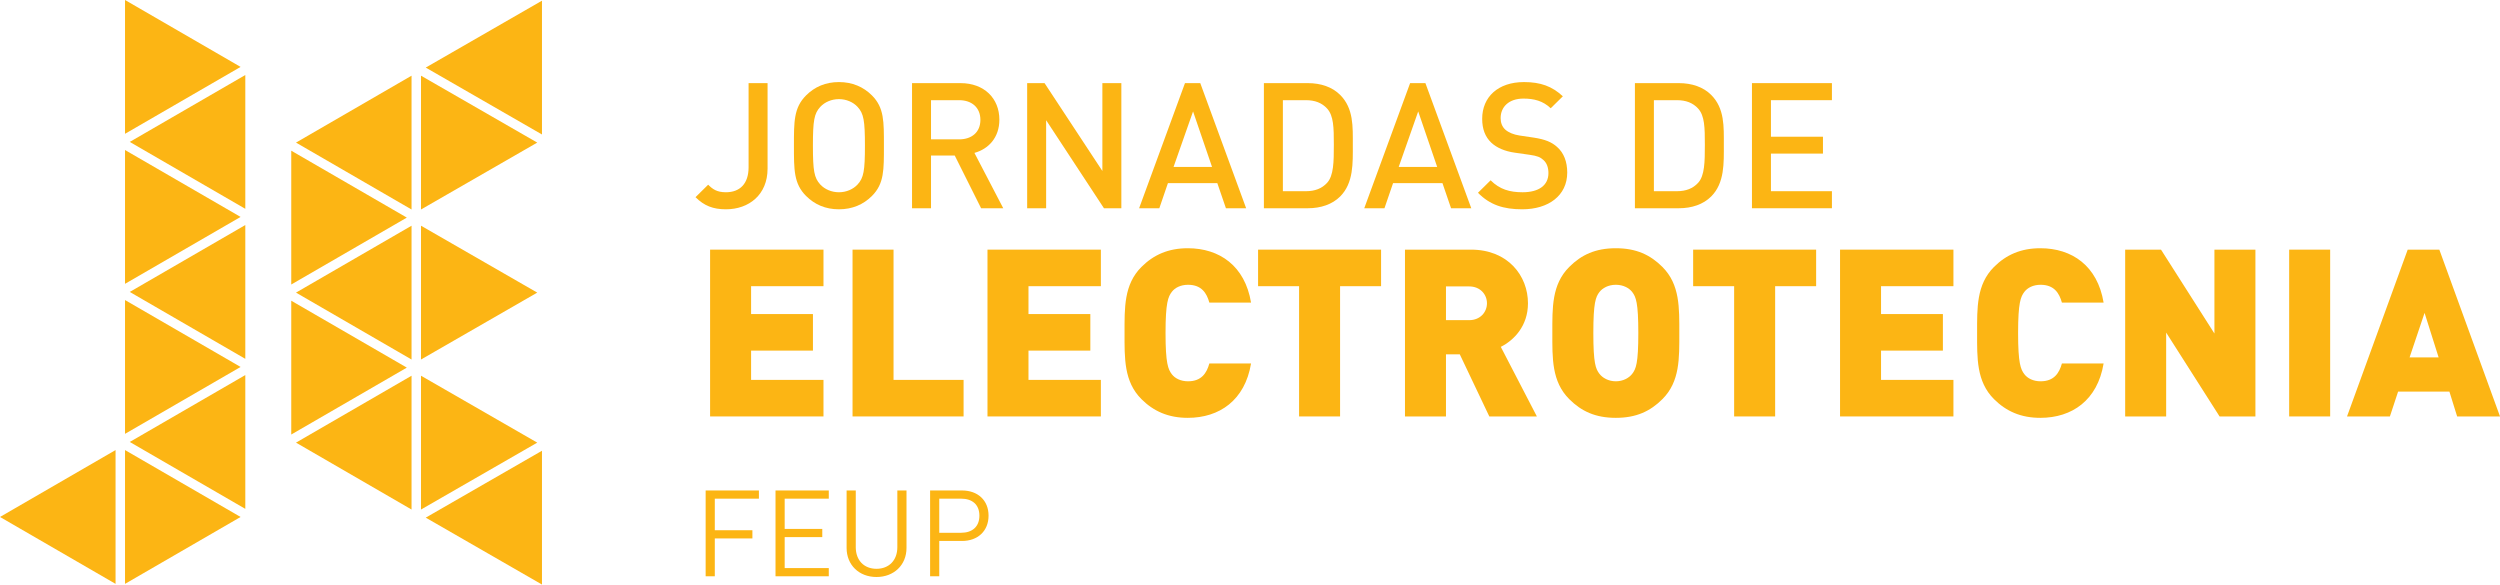
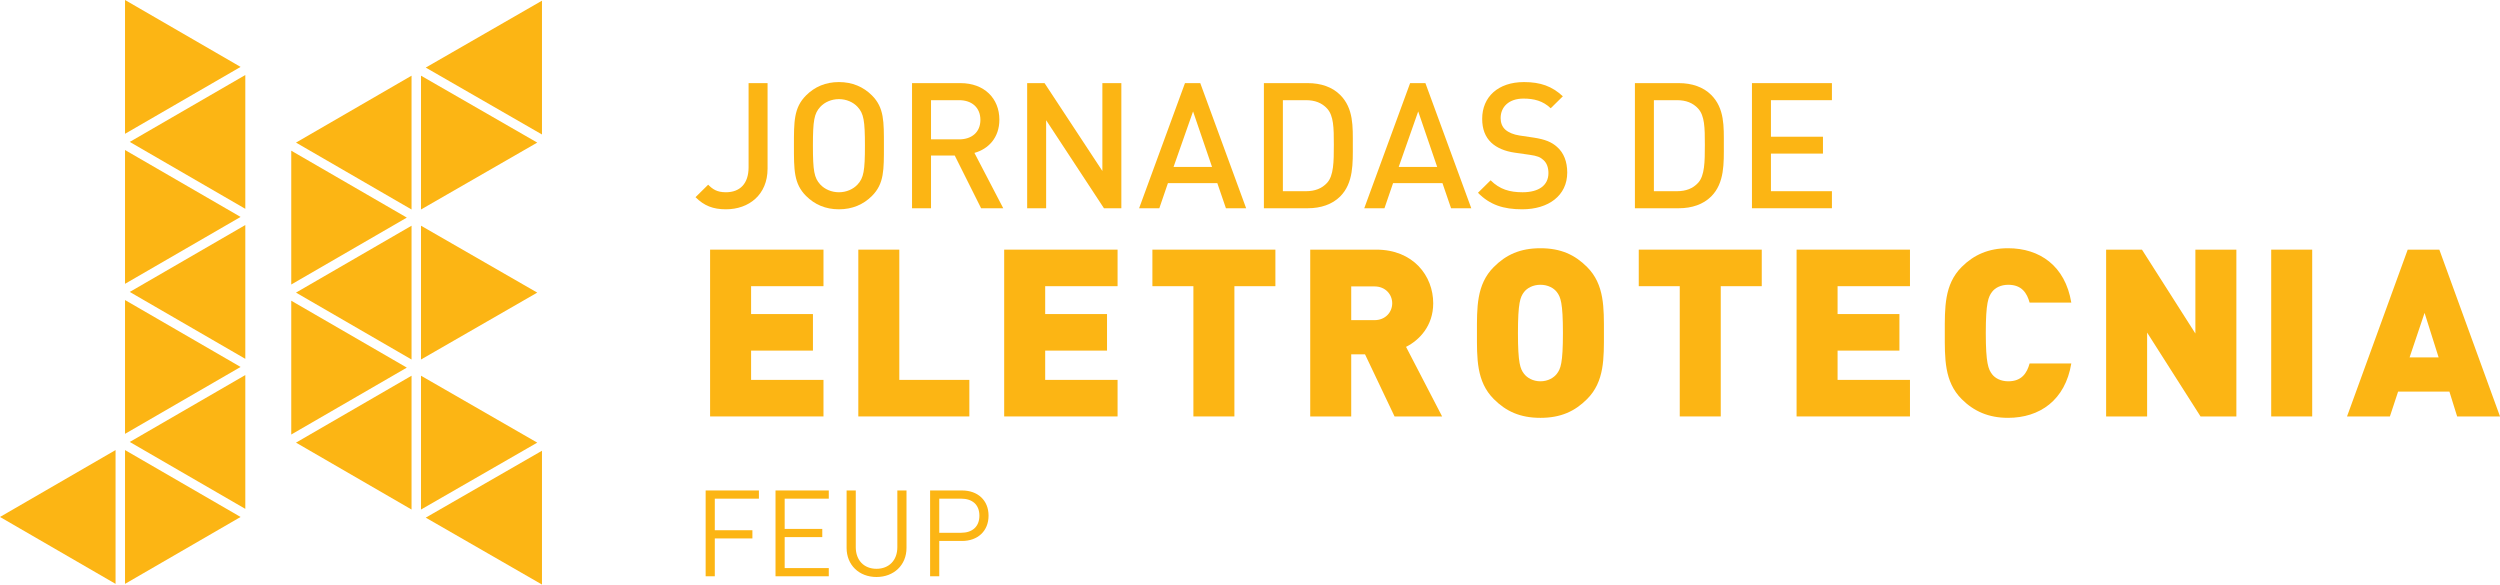
<svg xmlns="http://www.w3.org/2000/svg" width="747.015" height="174.665" id="svg3484" version="1.1">
  <defs id="defs3486">
    <clipPath clipPathUnits="userSpaceOnUse" id="clipPath186">
      <path d="m 0,1190.55 841.89,0 L 841.89,0 0,0 0,1190.55 z" id="path188" />
    </clipPath>
  </defs>
  <g id="layer1" transform="translate(2.07918,-433.6012)">
-     <g transform="matrix(1.25,0,0,-1.25,-152.2497,1809.024)" id="g3351">
-       <g transform="translate(178.7754,978.6978)" id="g174">
-         <path id="path176" style="fill:#fcb514;fill-opacity:1;fill-rule:nonzero;stroke:none" d="M 0,0 -27.621,15.993 0,31.985 0,0 z M 0,35.862 -27.621,51.854 0,67.847 0,35.862 z M 0,103.708 0,71.724 -27.621,87.716 0,103.708 z M -28.754,14.055 -1.129,-1.938 -28.754,-17.93 l 0,31.985 z m 0,3.876 0,31.985 27.625,-15.992 -27.625,-15.993 z m 0,35.862 0,31.985 27.625,-15.992 -27.625,-15.993 z m 0,35.862 0,31.985 27.625,-15.993 -27.625,-15.992 z m -2.262,-107.585 -27.623,15.992 27.623,15.993 0,-31.985 z" />
-       </g>
-       <g transform="translate(249.6914,960.606)" id="g178">
-         <path id="path180" style="fill:#fcb514;fill-opacity:1;fill-rule:nonzero;stroke:none" d="M 0,0 -27.785,15.992 0,31.984 0,0 z M -27.785,123.578 0,139.57 0,107.585 -27.785,123.578 z m -1.131,-73.662 27.787,-15.993 -27.787,-15.992 0,31.985 z m 27.787,19.869 -27.787,-15.993 0,31.985 27.787,-15.992 z m 0,35.861 -27.787,-15.992 0,31.985 27.787,-15.993 z m -30.049,-87.715 -27.621,15.992 27.621,15.993 0,-31.985 z m 0,67.846 0,-31.985 -27.621,15.993 27.621,15.992 z m 0,3.877 -27.621,15.992 27.621,15.993 0,-31.985 z m -28.754,-53.793 0,31.985 27.625,-15.992 -27.625,-15.993 z m 0,35.862 0,31.985 27.625,-15.993 -27.625,-15.992 z" />
-       </g>
-       <g id="g182">
-         <g clip-path="url(#clipPath186)" id="g184">
-           <g transform="translate(293.6631,1050.306)" id="g190">
-             <path id="path192" style="fill:#fcb514;fill-opacity:1;fill-rule:nonzero;stroke:none" d="m 0,0 c -3.066,0 -5.209,0.84 -7.268,2.898 l 3.025,2.983 C -3.192,4.831 -2.185,4.075 0,4.075 c 3.36,0 5.419,2.058 5.419,5.965 l 0,20.121 4.537,0 0,-20.457 C 9.956,3.486 5.503,0 0,0" />
-           </g>
-           <g transform="translate(325.1299,1074.796)" id="g194">
-             <path id="path196" style="fill:#fcb514;fill-opacity:1;fill-rule:nonzero;stroke:none" d="m 0,0 c -1.051,1.134 -2.688,1.848 -4.453,1.848 -1.765,0 -3.402,-0.714 -4.453,-1.848 -1.47,-1.596 -1.764,-3.276 -1.764,-9.284 0,-6.007 0.294,-7.687 1.764,-9.283 1.051,-1.135 2.688,-1.849 4.453,-1.849 1.765,0 3.402,0.714 4.453,1.849 1.47,1.596 1.764,3.276 1.764,9.283 C 1.764,-3.276 1.47,-1.596 0,0 m 3.444,-21.298 c -2.058,-2.058 -4.705,-3.192 -7.897,-3.192 -3.193,0 -5.797,1.134 -7.856,3.192 -2.94,2.941 -2.898,6.259 -2.898,12.014 0,5.755 -0.042,9.074 2.898,12.014 2.059,2.059 4.663,3.193 7.856,3.193 3.192,0 5.839,-1.134 7.897,-3.193 2.941,-2.94 2.857,-6.259 2.857,-12.014 0,-5.755 0.084,-9.073 -2.857,-12.014" />
-           </g>
-           <g transform="translate(349.4131,1076.392)" id="g198">
-             <path id="path200" style="fill:#fcb514;fill-opacity:1;fill-rule:nonzero;stroke:none" d="m 0,0 -6.722,0 0,-9.368 6.722,0 c 3.024,0 5.083,1.723 5.083,4.663 C 5.083,-1.764 3.024,0 0,0 m 5.251,-25.834 -6.302,12.602 -5.671,0 0,-12.602 -4.537,0 0,29.909 11.595,0 c 5.671,0 9.283,-3.655 9.283,-8.738 0,-4.284 -2.604,-7.015 -5.965,-7.939 l 6.89,-13.232 -5.293,0 z" />
-           </g>
-           <g transform="translate(384.0303,1050.558)" id="g202">
-             <path id="path204" style="fill:#fcb514;fill-opacity:1;fill-rule:nonzero;stroke:none" d="m 0,0 -13.82,21.046 0,-21.046 -4.537,0 0,29.909 4.159,0 13.82,-21.003 0,21.003 4.537,0 L 4.159,0 0,0 z" />
-           </g>
-           <g transform="translate(405.332,1073.704)" id="g206">
-             <path id="path208" style="fill:#fcb514;fill-opacity:1;fill-rule:nonzero;stroke:none" d="m 0,0 -4.663,-13.274 9.2,0 L 0,0 z m 7.855,-23.146 -2.058,6.007 -11.804,0 -2.058,-6.007 -4.831,0 10.963,29.909 3.656,0 10.964,-29.909 -4.832,0 z" />
-           </g>
-           <g transform="translate(437.3867,1074.376)" id="g210">
-             <path id="path212" style="fill:#fcb514;fill-opacity:1;fill-rule:nonzero;stroke:none" d="m 0,0 c -1.26,1.386 -2.94,2.016 -5.083,2.016 l -5.503,0 0,-21.76 5.503,0 c 2.143,0 3.823,0.631 5.083,2.017 1.555,1.722 1.597,4.956 1.597,9.073 C 1.597,-4.537 1.555,-1.723 0,0 m 3.108,-21.004 c -1.889,-1.89 -4.62,-2.814 -7.729,-2.814 l -10.502,0 0,29.909 10.502,0 c 3.109,0 5.84,-0.924 7.729,-2.815 3.235,-3.234 3.025,-7.603 3.025,-11.93 0,-4.326 0.21,-9.116 -3.025,-12.35" />
-           </g>
-           <g transform="translate(459.1504,1073.704)" id="g214">
-             <path id="path216" style="fill:#fcb514;fill-opacity:1;fill-rule:nonzero;stroke:none" d="m 0,0 -4.663,-13.274 9.2,0 L 0,0 z m 7.855,-23.146 -2.058,6.007 -11.804,0 -2.058,-6.007 -4.831,0 10.963,29.909 3.656,0 10.964,-29.909 -4.832,0 z" />
-           </g>
-           <g transform="translate(484.0215,1050.306)" id="g218">
-             <path id="path220" style="fill:#fcb514;fill-opacity:1;fill-rule:nonzero;stroke:none" d="m 0,0 c -4.494,0 -7.729,1.05 -10.586,3.949 l 3.025,2.982 c 2.184,-2.184 4.579,-2.856 7.645,-2.856 3.907,0 6.176,1.68 6.176,4.578 0,1.303 -0.378,2.395 -1.177,3.109 -0.756,0.714 -1.512,1.008 -3.276,1.26 l -3.529,0.504 c -2.436,0.336 -4.369,1.177 -5.671,2.395 -1.47,1.386 -2.184,3.276 -2.184,5.713 0,5.209 3.78,8.779 9.998,8.779 3.948,0 6.721,-1.008 9.283,-3.402 L 6.806,24.154 c -1.849,1.764 -3.992,2.311 -6.511,2.311 -3.529,0 -5.462,-2.017 -5.462,-4.663 0,-1.093 0.337,-2.059 1.135,-2.773 0.756,-0.672 1.974,-1.176 3.36,-1.386 L 2.73,17.139 C 5.503,16.719 7.058,16.047 8.318,14.913 9.956,13.484 10.754,11.342 10.754,8.779 10.754,3.276 6.26,0 0,0" />
-           </g>
-           <g transform="translate(526.0762,1074.376)" id="g222">
-             <path id="path224" style="fill:#fcb514;fill-opacity:1;fill-rule:nonzero;stroke:none" d="m 0,0 c -1.26,1.386 -2.94,2.016 -5.083,2.016 l -5.503,0 0,-21.76 5.503,0 c 2.143,0 3.823,0.631 5.083,2.017 1.555,1.722 1.597,4.956 1.597,9.073 C 1.597,-4.537 1.555,-1.723 0,0 m 3.108,-21.004 c -1.889,-1.89 -4.62,-2.814 -7.729,-2.814 l -10.502,0 0,29.909 10.502,0 c 3.109,0 5.84,-0.924 7.729,-2.815 3.235,-3.234 3.025,-7.603 3.025,-11.93 0,-4.326 0.21,-9.116 -3.025,-12.35" />
-           </g>
-           <g transform="translate(538.9326,1050.558)" id="g226">
-             <path id="path228" style="fill:#fcb514;fill-opacity:1;fill-rule:nonzero;stroke:none" d="m 0,0 0,29.909 19.114,0 0,-4.075 -14.577,0 0,-8.737 12.435,0 0,-4.033 -12.435,0 0,-8.989 14.577,0 L 19.114,0 0,0 z" />
-           </g>
-           <g transform="translate(289.8818,1000.791)" id="g230">
-             <path id="path232" style="fill:#fcb514;fill-opacity:1;fill-rule:nonzero;stroke:none" d="m 0,0 0,39.872 27.104,0 0,-8.736 -17.304,0 0,-6.664 14.784,0 0,-8.736 -14.784,0 0,-7 17.304,0 L 27.104,0 0,0 z" />
-           </g>
-           <g transform="translate(323.9316,1000.791)" id="g234">
-             <path id="path236" style="fill:#fcb514;fill-opacity:1;fill-rule:nonzero;stroke:none" d="m 0,0 0,39.872 9.8,0 0,-31.136 16.744,0 L 26.544,0 0,0 z" />
-           </g>
-           <g transform="translate(356.1904,1000.791)" id="g238">
-             <path id="path240" style="fill:#fcb514;fill-opacity:1;fill-rule:nonzero;stroke:none" d="m 0,0 0,39.872 27.104,0 0,-8.736 -17.304,0 0,-6.664 14.784,0 0,-8.736 -14.784,0 0,-7 17.304,0 L 27.104,0 0,0 z" />
-           </g>
-           <g transform="translate(404.0723,1000.455)" id="g242">
-             <path id="path244" style="fill:#fcb514;fill-opacity:1;fill-rule:nonzero;stroke:none" d="m 0,0 c -4.648,0 -8.177,1.568 -11.088,4.48 -4.2,4.2 -4.032,9.8 -4.032,15.792 0,5.992 -0.168,11.592 4.032,15.792 2.911,2.912 6.44,4.48 11.088,4.48 7.56,0 13.664,-4.2 15.119,-12.992 l -9.968,0 c -0.616,2.24 -1.847,4.256 -5.095,4.256 -1.792,0 -3.136,-0.728 -3.865,-1.68 -0.895,-1.176 -1.511,-2.576 -1.511,-9.856 0,-7.28 0.616,-8.68 1.511,-9.856 0.729,-0.952 2.073,-1.68 3.865,-1.68 3.248,0 4.479,2.016 5.095,4.256 l 9.968,0 C 13.664,4.2 7.56,0 0,0" />
-           </g>
-           <g transform="translate(440.4756,1031.927)" id="g246">
-             <path id="path248" style="fill:#fcb514;fill-opacity:1;fill-rule:nonzero;stroke:none" d="m 0,0 0,-31.136 -9.801,0 0,31.136 -9.8,0 0,8.736 29.401,0 L 9.8,0 0,0 z" />
-           </g>
-           <g transform="translate(471.333,1031.871)" id="g250">
-             <path id="path252" style="fill:#fcb514;fill-opacity:1;fill-rule:nonzero;stroke:none" d="m 0,0 -5.544,0 0,-8.064 5.544,0 c 2.688,0 4.256,1.96 4.256,4.032 C 4.256,-1.96 2.688,0 0,0 m 4.815,-31.08 -7.055,14.84 -3.304,0 0,-14.84 -9.8,0 0,39.872 15.792,0 c 8.848,0 13.608,-6.272 13.608,-12.824 0,-5.432 -3.36,-8.848 -6.496,-10.416 l 8.624,-16.632 -11.369,0 z" />
-           </g>
-           <g transform="translate(510.3115,1030.527)" id="g254">
-             <path id="path256" style="fill:#fcb514;fill-opacity:1;fill-rule:nonzero;stroke:none" d="m 0,0 c -0.728,0.952 -2.128,1.736 -3.92,1.736 -1.792,0 -3.192,-0.784 -3.92,-1.736 -0.896,-1.176 -1.456,-2.52 -1.456,-9.8 0,-7.28 0.56,-8.568 1.456,-9.744 0.728,-0.952 2.128,-1.792 3.92,-1.792 1.792,0 3.192,0.84 3.92,1.792 0.896,1.176 1.456,2.464 1.456,9.744 0,7.28 -0.56,8.624 -1.456,9.8 m 7.224,-25.592 c -2.912,-2.912 -6.272,-4.48 -11.144,-4.48 -4.872,0 -8.232,1.568 -11.143,4.48 -4.201,4.2 -4.033,9.8 -4.033,15.792 0,5.992 -0.168,11.592 4.033,15.792 2.911,2.912 6.271,4.48 11.143,4.48 4.872,0 8.232,-1.568 11.144,-4.48 4.2,-4.2 4.032,-9.8 4.032,-15.792 0,-5.992 0.168,-11.592 -4.032,-15.792" />
-           </g>
-           <g transform="translate(544.4756,1031.927)" id="g258">
-             <path id="path260" style="fill:#fcb514;fill-opacity:1;fill-rule:nonzero;stroke:none" d="m 0,0 0,-31.136 -9.801,0 0,31.136 -9.8,0 0,8.736 29.401,0 L 9.8,0 0,0 z" />
-           </g>
-           <g transform="translate(559.9902,1000.791)" id="g262">
-             <path id="path264" style="fill:#fcb514;fill-opacity:1;fill-rule:nonzero;stroke:none" d="m 0,0 0,39.872 27.104,0 0,-8.736 -17.304,0 0,-6.664 14.784,0 0,-8.736 -14.784,0 0,-7 17.304,0 L 27.104,0 0,0 z" />
-           </g>
-           <g transform="translate(607.8721,1000.455)" id="g266">
-             <path id="path268" style="fill:#fcb514;fill-opacity:1;fill-rule:nonzero;stroke:none" d="m 0,0 c -4.648,0 -8.177,1.568 -11.088,4.48 -4.2,4.2 -4.032,9.8 -4.032,15.792 0,5.992 -0.168,11.592 4.032,15.792 2.911,2.912 6.44,4.48 11.088,4.48 7.56,0 13.664,-4.2 15.119,-12.992 l -9.968,0 c -0.615,2.24 -1.847,4.256 -5.095,4.256 -1.792,0 -3.136,-0.728 -3.865,-1.68 -0.895,-1.176 -1.511,-2.576 -1.511,-9.856 0,-7.28 0.616,-8.68 1.511,-9.856 0.729,-0.952 2.073,-1.68 3.865,-1.68 3.248,0 4.48,2.016 5.095,4.256 l 9.968,0 C 13.664,4.2 7.56,0 0,0" />
-           </g>
-           <g transform="translate(650.7139,1000.791)" id="g270">
-             <path id="path272" style="fill:#fcb514;fill-opacity:1;fill-rule:nonzero;stroke:none" d="m 0,0 -12.768,20.048 0,-20.048 -9.799,0 0,39.872 8.567,0 12.769,-20.048 0,20.048 9.799,0 L 8.568,0 0,0 z" />
-           </g>
-           <path id="path274" style="fill:#fcb514;fill-opacity:1;fill-rule:nonzero;stroke:none" d="m 667.35,1040.663 9.8,0 0,-39.872 -9.8,0 0,39.872 z" />
-           <g transform="translate(699.7178,1025.543)" id="g276">
-             <path id="path278" style="fill:#fcb514;fill-opacity:1;fill-rule:nonzero;stroke:none" d="m 0,0 -3.584,-10.64 6.943,0 L 0,0 z m 7.784,-24.752 -1.848,5.936 -12.264,0 -1.96,-5.936 -10.248,0 14.504,39.872 7.559,0 14.504,-39.872 -10.247,0 z" />
-           </g>
-           <g transform="translate(291.0059,981.1353)" id="g280">
-             <path id="path282" style="fill:#fcb514;fill-opacity:1;fill-rule:nonzero;stroke:none" d="m 0,0 0,-7.548 8.988,0 0,-1.959 -8.988,0 0,-9.046 -2.189,0 0,20.512 12.732,0 L 10.543,0 0,0 z" />
-           </g>
-           <g transform="translate(305.5195,962.5825)" id="g284">
-             <path id="path286" style="fill:#fcb514;fill-opacity:1;fill-rule:nonzero;stroke:none" d="m 0,0 0,20.512 12.734,0 0,-1.959 -10.545,0 0,-7.231 8.989,0 0,-1.959 -8.989,0 0,-7.404 10.545,0 L 12.734,0 0,0 z" />
-           </g>
-           <g transform="translate(329.6582,962.4097)" id="g288">
-             <path id="path290" style="fill:#fcb514;fill-opacity:1;fill-rule:nonzero;stroke:none" d="m 0,0 c -4.148,0 -7.145,2.852 -7.145,6.943 l 0,13.742 2.19,0 0,-13.569 c 0,-3.112 1.959,-5.157 4.955,-5.157 2.996,0 4.983,2.045 4.983,5.157 l 0,13.569 2.19,0 0,-13.742 C 7.173,2.852 4.148,0 0,0" />
-           </g>
-           <g transform="translate(349.9062,981.1353)" id="g292">
-             <path id="path294" style="fill:#fcb514;fill-opacity:1;fill-rule:nonzero;stroke:none" d="m 0,0 -5.244,0 0,-8.153 5.244,0 c 2.563,0 4.35,1.383 4.35,4.091 C 4.35,-1.354 2.563,0 0,0 m 0.201,-10.112 -5.445,0 0,-8.441 -2.19,0 0,20.512 7.635,0 c 3.745,0 6.338,-2.334 6.338,-6.021 0,-3.688 -2.593,-6.05 -6.338,-6.05" />
-           </g>
-         </g>
-       </g>
+     <g id="g174" transform="matrix(1.25,0,0,-1.25,71.21957,585.6513)">
+       <path d="M 0,0 -27.621,15.993 0,31.985 0,0 z M 0,35.862 -27.621,51.854 0,67.847 0,35.862 z M 0,103.708 0,71.724 -27.621,87.716 0,103.708 z M -28.754,14.055 -1.129,-1.938 -28.754,-17.93 l 0,31.985 z m 0,3.876 0,31.985 27.625,-15.992 -27.625,-15.993 z m 0,35.862 0,31.985 27.625,-15.992 -27.625,-15.993 z m 0,35.862 0,31.985 27.625,-15.993 -27.625,-15.992 z m -2.262,-107.585 -27.623,15.992 27.623,15.993 0,-31.985 z" style="fill:#fcb514;fill-opacity:1;fill-rule:nonzero;stroke:none" id="path176" />
+     </g>
+     <g id="g178" transform="matrix(1.25,0,0,-1.25,159.8646,608.266)">
+       <path d="M 0,0 -27.785,15.992 0,31.984 0,0 z M -27.785,123.578 0,139.57 0,107.585 -27.785,123.578 z m -1.131,-73.662 27.787,-15.993 -27.787,-15.992 0,31.985 z m 27.787,19.869 -27.787,-15.993 0,31.985 27.787,-15.992 z m 0,35.861 -27.787,-15.992 0,31.985 27.787,-15.993 z m -30.049,-87.715 -27.621,15.992 27.621,15.993 0,-31.985 z m 0,67.846 0,-31.985 -27.621,15.993 27.621,15.992 z m 0,3.877 -27.621,15.992 27.621,15.993 0,-31.985 z m -28.754,-53.793 0,31.985 27.625,-15.992 -27.625,-15.993 z m 0,35.862 0,31.985 27.625,-15.993 -27.625,-15.992 z" style="fill:#fcb514;fill-opacity:1;fill-rule:nonzero;stroke:none" id="path180" />
+     </g>
+     <g id="g190" transform="matrix(1.25,0,0,-1.25,214.8292,496.1414)">
+       <path d="m 0,0 c -3.066,0 -5.209,0.84 -7.268,2.898 l 3.025,2.983 C -3.192,4.831 -2.185,4.075 0,4.075 c 3.36,0 5.419,2.058 5.419,5.965 l 0,20.121 4.537,0 0,-20.457 C 9.956,3.486 5.503,0 0,0" style="fill:#fcb514;fill-opacity:1;fill-rule:nonzero;stroke:none" id="path192" />
+     </g>
+     <g id="g194" transform="matrix(1.25,0,0,-1.25,254.1627,465.5286)">
+       <path d="m 0,0 c -1.051,1.134 -2.688,1.848 -4.453,1.848 -1.765,0 -3.402,-0.714 -4.453,-1.848 -1.47,-1.596 -1.764,-3.276 -1.764,-9.284 0,-6.007 0.294,-7.687 1.764,-9.283 1.051,-1.135 2.688,-1.849 4.453,-1.849 1.765,0 3.402,0.714 4.453,1.849 1.47,1.596 1.764,3.276 1.764,9.283 C 1.764,-3.276 1.47,-1.596 0,0 m 3.444,-21.298 c -2.058,-2.058 -4.705,-3.192 -7.897,-3.192 -3.193,0 -5.797,1.134 -7.856,3.192 -2.94,2.941 -2.898,6.259 -2.898,12.014 0,5.755 -0.042,9.074 2.898,12.014 2.059,2.059 4.663,3.193 7.856,3.193 3.192,0 5.839,-1.134 7.897,-3.193 2.941,-2.94 2.857,-6.259 2.857,-12.014 0,-5.755 0.084,-9.073 -2.857,-12.014" style="fill:#fcb514;fill-opacity:1;fill-rule:nonzero;stroke:none" id="path196" />
+     </g>
+     <g id="g198" transform="matrix(1.25,0,0,-1.25,284.5167,463.5334)">
+       <path d="m 0,0 -6.722,0 0,-9.368 6.722,0 c 3.024,0 5.083,1.723 5.083,4.663 C 5.083,-1.764 3.024,0 0,0 m 5.251,-25.834 -6.302,12.602 -5.671,0 0,-12.602 -4.537,0 0,29.909 11.595,0 c 5.671,0 9.283,-3.655 9.283,-8.738 0,-4.284 -2.604,-7.015 -5.965,-7.939 l 6.89,-13.232 -5.293,0 z" style="fill:#fcb514;fill-opacity:1;fill-rule:nonzero;stroke:none" id="path200" />
+     </g>
+     <g id="g202" transform="matrix(1.25,0,0,-1.25,327.7882,495.8265)">
+       <path d="m 0,0 -13.82,21.046 0,-21.046 -4.537,0 0,29.909 4.159,0 13.82,-21.003 0,21.003 4.537,0 L 4.159,0 0,0 z" style="fill:#fcb514;fill-opacity:1;fill-rule:nonzero;stroke:none" id="path204" />
+     </g>
+     <g id="g206" transform="matrix(1.25,0,0,-1.25,354.4153,466.894)">
+       <path d="m 0,0 -4.663,-13.274 9.2,0 L 0,0 z m 7.855,-23.146 -2.058,6.007 -11.804,0 -2.058,-6.007 -4.831,0 10.963,29.909 3.656,0 10.964,-29.909 -4.832,0 z" style="fill:#fcb514;fill-opacity:1;fill-rule:nonzero;stroke:none" id="path208" />
+     </g>
+     <g id="g210" transform="matrix(1.25,0,0,-1.25,394.4837,466.0535)">
+       <path d="m 0,0 c -1.26,1.386 -2.94,2.016 -5.083,2.016 l -5.503,0 0,-21.76 5.503,0 c 2.143,0 3.823,0.631 5.083,2.017 1.555,1.722 1.597,4.956 1.597,9.073 C 1.597,-4.537 1.555,-1.723 0,0 m 3.108,-21.004 c -1.889,-1.89 -4.62,-2.814 -7.729,-2.814 l -10.502,0 0,29.909 10.502,0 c 3.109,0 5.84,-0.924 7.729,-2.815 3.235,-3.234 3.025,-7.603 3.025,-11.93 0,-4.326 0.21,-9.116 -3.025,-12.35" style="fill:#fcb514;fill-opacity:1;fill-rule:nonzero;stroke:none" id="path212" />
+     </g>
+     <g id="g214" transform="matrix(1.25,0,0,-1.25,421.6883,466.894)">
+       <path d="m 0,0 -4.663,-13.274 9.2,0 L 0,0 z m 7.855,-23.146 -2.058,6.007 -11.804,0 -2.058,-6.007 -4.831,0 10.963,29.909 3.656,0 10.964,-29.909 -4.832,0 z" style="fill:#fcb514;fill-opacity:1;fill-rule:nonzero;stroke:none" id="path216" />
+     </g>
+     <g id="g218" transform="matrix(1.25,0,0,-1.25,452.7772,496.1414)">
+       <path d="m 0,0 c -4.494,0 -7.729,1.05 -10.586,3.949 l 3.025,2.982 c 2.184,-2.184 4.579,-2.856 7.645,-2.856 3.907,0 6.176,1.68 6.176,4.578 0,1.303 -0.378,2.395 -1.177,3.109 -0.756,0.714 -1.512,1.008 -3.276,1.26 l -3.529,0.504 c -2.436,0.336 -4.369,1.177 -5.671,2.395 -1.47,1.386 -2.184,3.276 -2.184,5.713 0,5.209 3.78,8.779 9.998,8.779 3.948,0 6.721,-1.008 9.283,-3.402 L 6.806,24.154 c -1.849,1.764 -3.992,2.311 -6.511,2.311 -3.529,0 -5.462,-2.017 -5.462,-4.663 0,-1.093 0.337,-2.059 1.135,-2.773 0.756,-0.672 1.974,-1.176 3.36,-1.386 L 2.73,17.139 C 5.503,16.719 7.058,16.047 8.318,14.913 9.956,13.484 10.754,11.342 10.754,8.779 10.754,3.276 6.26,0 0,0" style="fill:#fcb514;fill-opacity:1;fill-rule:nonzero;stroke:none" id="path220" />
+     </g>
+     <g id="g222" transform="matrix(1.25,0,0,-1.25,505.3456,466.0535)">
+       <path d="m 0,0 c -1.26,1.386 -2.94,2.016 -5.083,2.016 l -5.503,0 0,-21.76 5.503,0 c 2.143,0 3.823,0.631 5.083,2.017 1.555,1.722 1.597,4.956 1.597,9.073 C 1.597,-4.537 1.555,-1.723 0,0 m 3.108,-21.004 c -1.889,-1.89 -4.62,-2.814 -7.729,-2.814 l -10.502,0 0,29.909 10.502,0 c 3.109,0 5.84,-0.924 7.729,-2.815 3.235,-3.234 3.025,-7.603 3.025,-11.93 0,-4.326 0.21,-9.116 -3.025,-12.35" style="fill:#fcb514;fill-opacity:1;fill-rule:nonzero;stroke:none" id="path224" />
+     </g>
+     <g id="g226" transform="matrix(1.25,0,0,-1.25,521.4161,495.8265)">
+       <path d="m 0,0 0,29.909 19.114,0 0,-4.075 -14.577,0 0,-8.737 12.435,0 0,-4.033 -12.435,0 0,-8.989 14.577,0 L 19.114,0 0,0 z" style="fill:#fcb514;fill-opacity:1;fill-rule:nonzero;stroke:none" id="path228" />
+     </g>
+     <g id="g230" transform="matrix(1.25,0,0,-1.25,210.1026,558.0348)">
+       <path d="m 0,0 0,39.872 27.104,0 0,-8.736 -17.304,0 0,-6.664 14.784,0 0,-8.736 -14.784,0 0,-7 17.304,0 L 27.104,0 0,0 z" style="fill:#fcb514;fill-opacity:1;fill-rule:nonzero;stroke:none" id="path232" />
+     </g>
+     <g id="g234" transform="matrix(1.25,0,0,-1.25,254.39,558.0348)">
+       <path d="m 0,0 0,39.872 9.8,0 0,-31.136 16.744,0 L 26.544,0 0,0 z" style="fill:#fcb514;fill-opacity:1;fill-rule:nonzero;stroke:none" id="path236" />
+     </g>
+     <g id="g238" transform="matrix(1.25,0,0,-1.25,297.9774,558.0348)">
+       <path d="m 0,0 0,39.872 27.104,0 0,-8.736 -17.304,0 0,-6.664 14.784,0 0,-8.736 -14.784,0 0,-7 17.304,0 L 27.104,0 0,0 z" style="fill:#fcb514;fill-opacity:1;fill-rule:nonzero;stroke:none" id="path240" />
+     </g>
+     <g id="g246" transform="matrix(1.25,0,0,-1.25,366.7661,519.115)">
+       <path d="m 0,0 0,-31.136 -9.801,0 0,31.136 -9.8,0 0,8.736 29.401,0 L 9.8,0 0,0 z" style="fill:#fcb514;fill-opacity:1;fill-rule:nonzero;stroke:none" id="path248" />
+     </g>
+     <g id="g250" transform="matrix(1.25,0,0,-1.25,408.6035,519.1846)">
+       <path d="m 0,0 -5.544,0 0,-8.064 5.544,0 c 2.688,0 4.256,1.96 4.256,4.032 C 4.256,-1.96 2.688,0 0,0 m 4.815,-31.08 -7.055,14.84 -3.304,0 0,-14.84 -9.8,0 0,39.872 15.792,0 c 8.848,0 13.608,-6.272 13.608,-12.824 0,-5.432 -3.36,-8.848 -6.496,-10.416 l 8.624,-16.632 -11.369,0 z" style="fill:#fcb514;fill-opacity:1;fill-rule:nonzero;stroke:none" id="path252" />
+     </g>
+     <g id="g254" transform="matrix(1.25,0,0,-1.25,463.112,520.8649)">
+       <path d="m 0,0 c -0.728,0.952 -2.128,1.736 -3.92,1.736 -1.792,0 -3.192,-0.784 -3.92,-1.736 -0.896,-1.176 -1.456,-2.52 -1.456,-9.8 0,-7.28 0.56,-8.568 1.456,-9.744 0.728,-0.952 2.128,-1.792 3.92,-1.792 1.792,0 3.192,0.84 3.92,1.792 0.896,1.176 1.456,2.464 1.456,9.744 0,7.28 -0.56,8.624 -1.456,9.8 m 7.224,-25.592 c -2.912,-2.912 -6.272,-4.48 -11.144,-4.48 -4.872,0 -8.232,1.568 -11.143,4.48 -4.201,4.2 -4.033,9.8 -4.033,15.792 0,5.992 -0.168,11.592 4.033,15.792 2.911,2.912 6.271,4.48 11.143,4.48 4.872,0 8.232,-1.568 11.144,-4.48 4.2,-4.2 4.032,-9.8 4.032,-15.792 0,-5.992 0.168,-11.592 -4.032,-15.792" style="fill:#fcb514;fill-opacity:1;fill-rule:nonzero;stroke:none" id="path256" />
+     </g>
+     <g id="g258" transform="matrix(1.25,0,0,-1.25,512.0918,519.115)">
+       <path d="m 0,0 0,-31.136 -9.801,0 0,31.136 -9.8,0 0,8.736 29.401,0 L 9.8,0 0,0 z" style="fill:#fcb514;fill-opacity:1;fill-rule:nonzero;stroke:none" id="path260" />
+     </g>
+     <g id="g262" transform="matrix(1.25,0,0,-1.25,534.7492,558.0348)">
+       <path d="m 0,0 0,39.872 27.104,0 0,-8.736 -17.304,0 0,-6.664 14.784,0 0,-8.736 -14.784,0 0,-7 17.304,0 L 27.104,0 0,0 z" style="fill:#fcb514;fill-opacity:1;fill-rule:nonzero;stroke:none" id="path264" />
+     </g>
+     <g id="g266" transform="matrix(1.25,0,0,-1.25,597.9378,558.4546)">
+       <path d="m 0,0 c -4.648,0 -8.177,1.568 -11.088,4.48 -4.2,4.2 -4.032,9.8 -4.032,15.792 0,5.992 -0.168,11.592 4.032,15.792 2.911,2.912 6.44,4.48 11.088,4.48 7.56,0 13.664,-4.2 15.119,-12.992 l -9.968,0 c -0.615,2.24 -1.847,4.256 -5.095,4.256 -1.792,0 -3.136,-0.728 -3.865,-1.68 -0.895,-1.176 -1.511,-2.576 -1.511,-9.856 0,-7.28 0.616,-8.68 1.511,-9.856 0.729,-0.952 2.073,-1.68 3.865,-1.68 3.248,0 4.48,2.016 5.095,4.256 l 9.968,0 C 13.664,4.2 7.56,0 0,0" style="fill:#fcb514;fill-opacity:1;fill-rule:nonzero;stroke:none" id="path268" />
+     </g>
+     <g id="g270" transform="matrix(1.25,0,0,-1.25,655.4528,558.0348)">
+       <path d="m 0,0 -12.768,20.048 0,-20.048 -9.799,0 0,39.872 8.567,0 12.769,-20.048 0,20.048 9.799,0 L 8.568,0 0,0 z" style="fill:#fcb514;fill-opacity:1;fill-rule:nonzero;stroke:none" id="path272" />
+     </g>
+     <path d="m 676.57,508.195 12.25,0 0,49.84 -12.25,0 0,-49.84 z" style="fill:#fcb514;fill-opacity:1;fill-rule:nonzero;stroke:none" id="path274" />
+     <g id="g276" transform="matrix(1.25,0,0,-1.25,722.3976,527.0947)">
+       <path d="m 0,0 -3.584,-10.64 6.943,0 L 0,0 z m 7.784,-24.752 -1.848,5.936 -12.264,0 -1.96,-5.936 -10.248,0 14.504,39.872 7.559,0 14.504,-39.872 -10.247,0 z" style="fill:#fcb514;fill-opacity:1;fill-rule:nonzero;stroke:none" id="path278" />
+     </g>
+     <g id="g280" transform="matrix(1.25,0,0,-1.25,211.5077,582.6044)">
+       <path d="m 0,0 0,-7.548 8.988,0 0,-1.959 -8.988,0 0,-9.046 -2.189,0 0,20.512 12.732,0 L 10.543,0 0,0 z" style="fill:#fcb514;fill-opacity:1;fill-rule:nonzero;stroke:none" id="path282" />
+     </g>
+     <g id="g284" transform="matrix(1.25,0,0,-1.25,229.6497,605.7954)">
+       <path d="m 0,0 0,20.512 12.734,0 0,-1.959 -10.545,0 0,-7.231 8.989,0 0,-1.959 -8.989,0 0,-7.404 10.545,0 L 12.734,0 0,0 z" style="fill:#fcb514;fill-opacity:1;fill-rule:nonzero;stroke:none" id="path286" />
+     </g>
+     <g id="g288" transform="matrix(1.25,0,0,-1.25,259.8231,606.0114)">
+       <path d="m 0,0 c -4.148,0 -7.145,2.852 -7.145,6.943 l 0,13.742 2.19,0 0,-13.569 c 0,-3.112 1.959,-5.157 4.955,-5.157 2.996,0 4.983,2.045 4.983,5.157 l 0,13.569 2.19,0 0,-13.742 C 7.173,2.852 4.148,0 0,0" style="fill:#fcb514;fill-opacity:1;fill-rule:nonzero;stroke:none" id="path290" />
+     </g>
+     <g id="g292" transform="matrix(1.25,0,0,-1.25,285.1331,582.6044)">
+       <path d="m 0,0 -5.244,0 0,-8.153 5.244,0 c 2.563,0 4.35,1.383 4.35,4.091 C 4.35,-1.354 2.563,0 0,0 m 0.201,-10.112 -5.445,0 0,-8.441 -2.19,0 0,20.512 7.635,0 c 3.745,0 6.338,-2.334 6.338,-6.021 0,-3.688 -2.593,-6.05 -6.338,-6.05" style="fill:#fcb514;fill-opacity:1;fill-rule:nonzero;stroke:none" id="path294" />
    </g>
  </g>
</svg>
